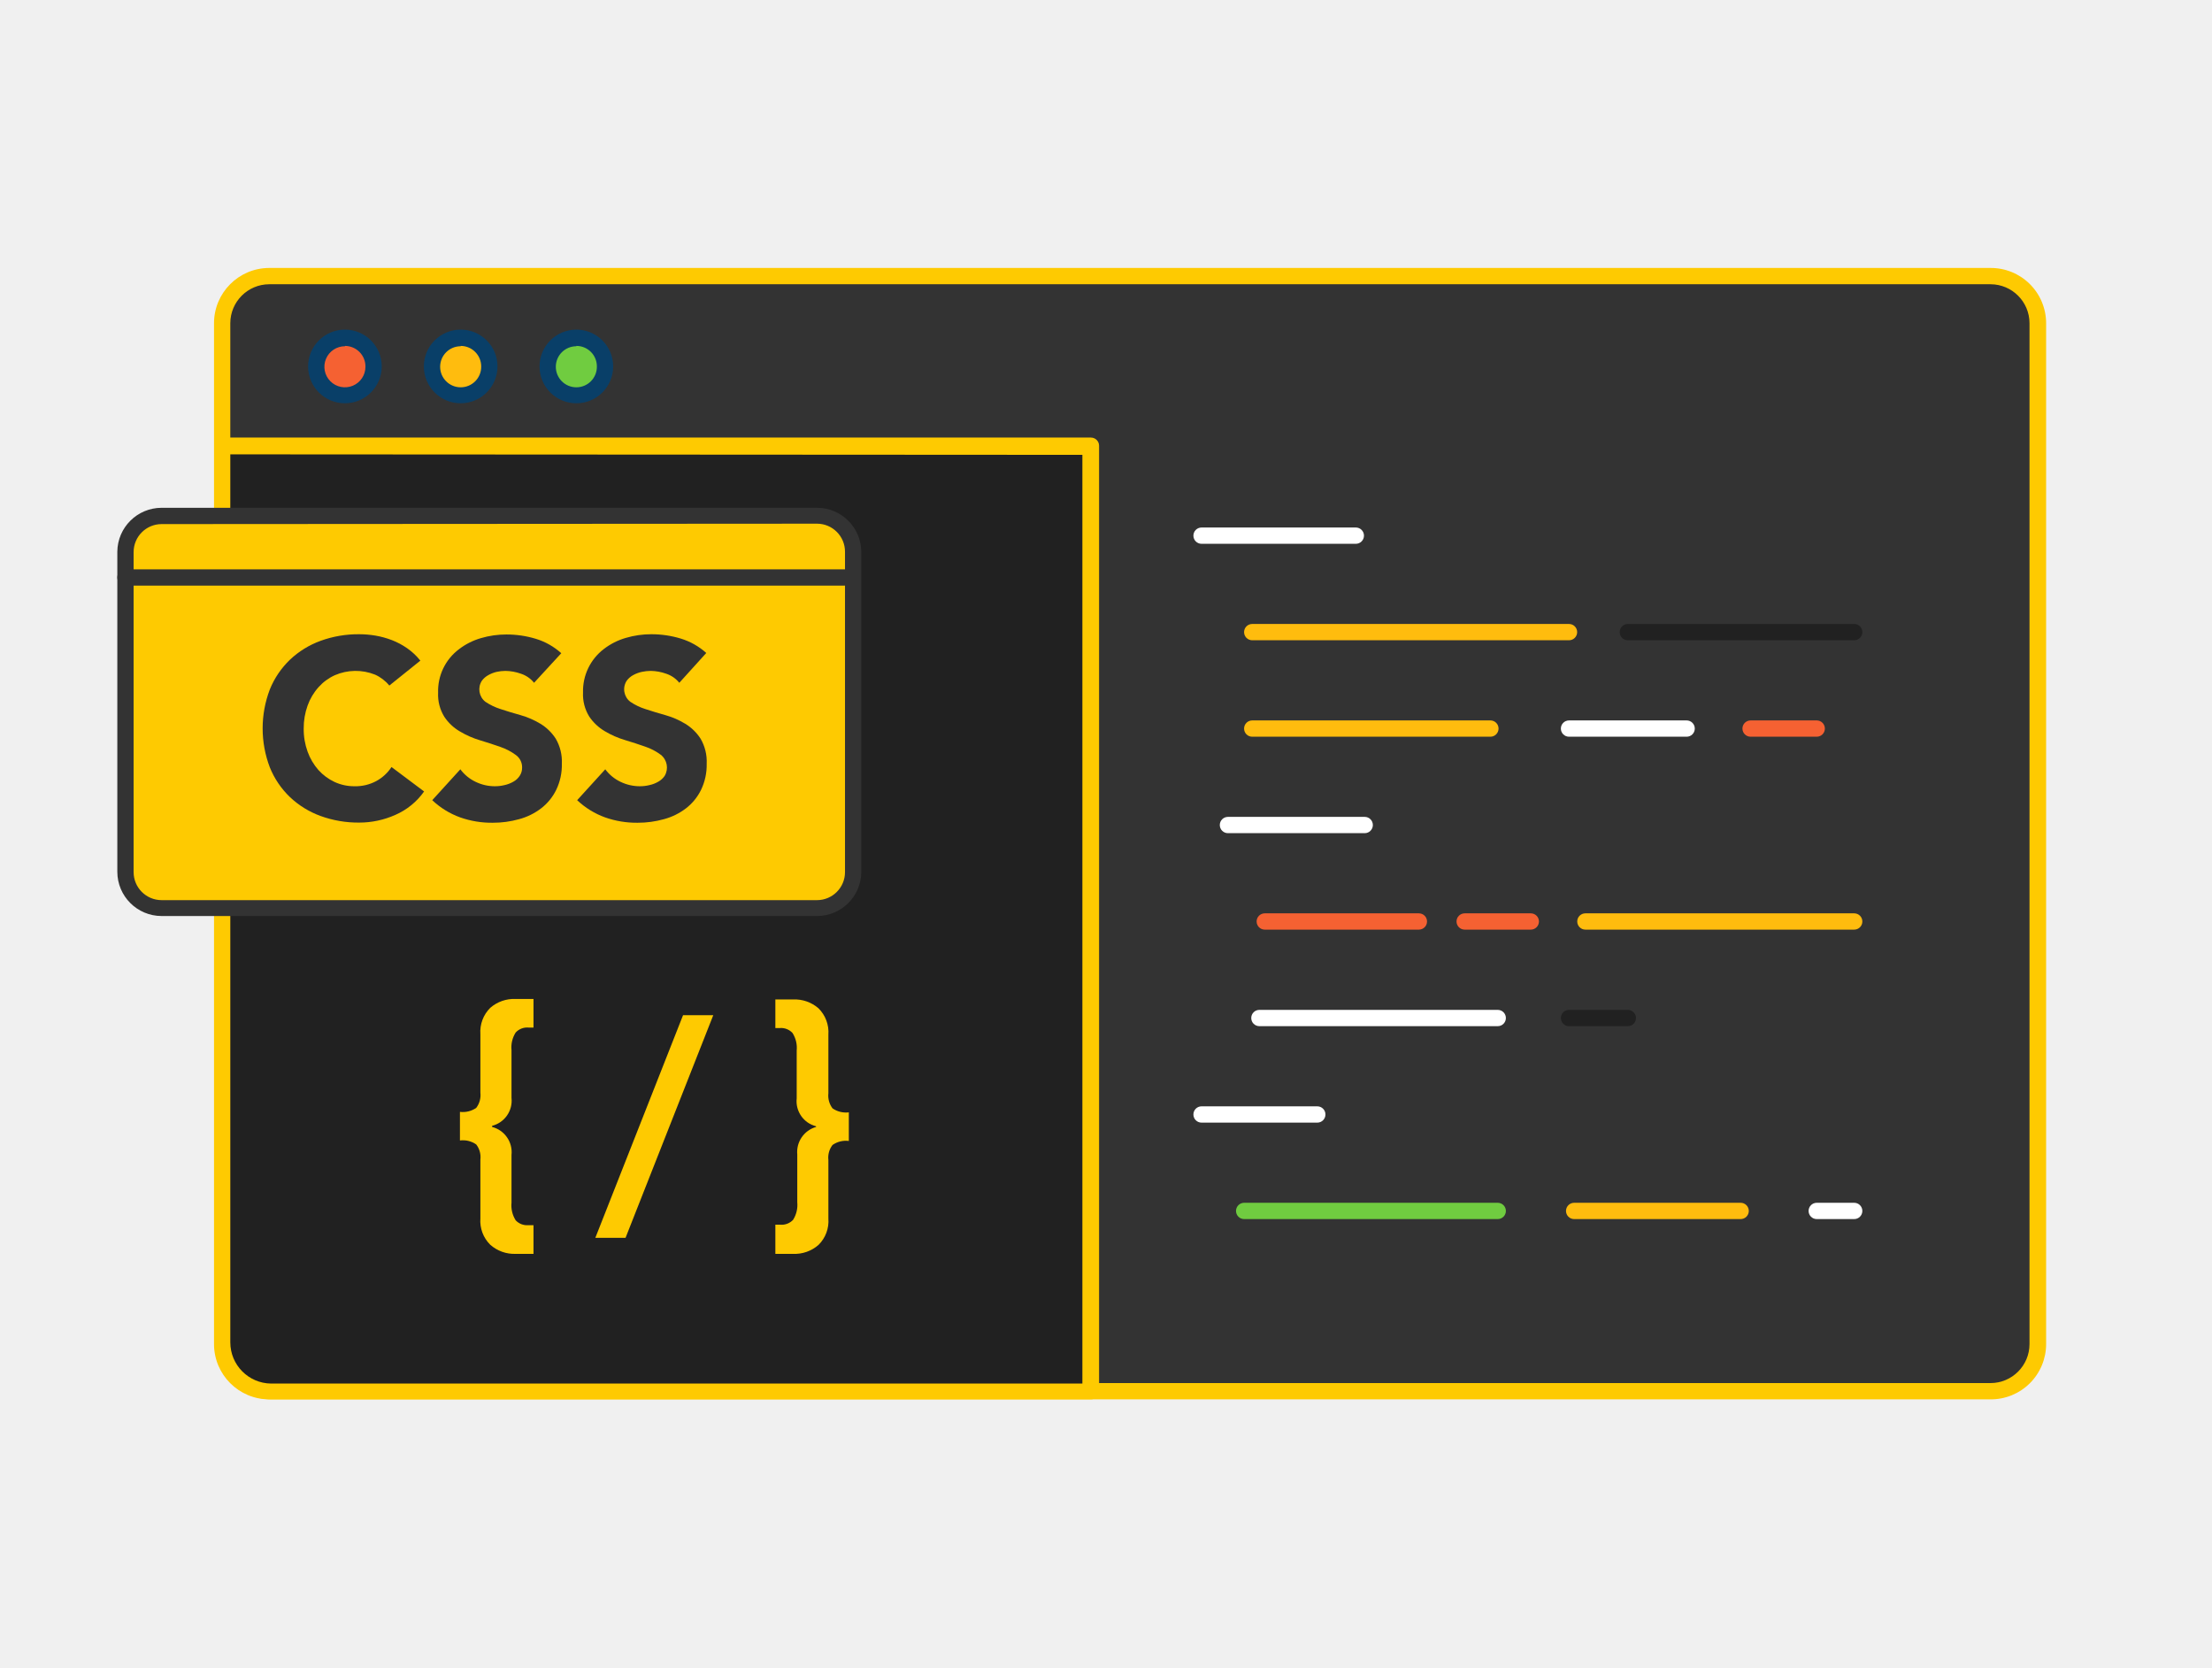
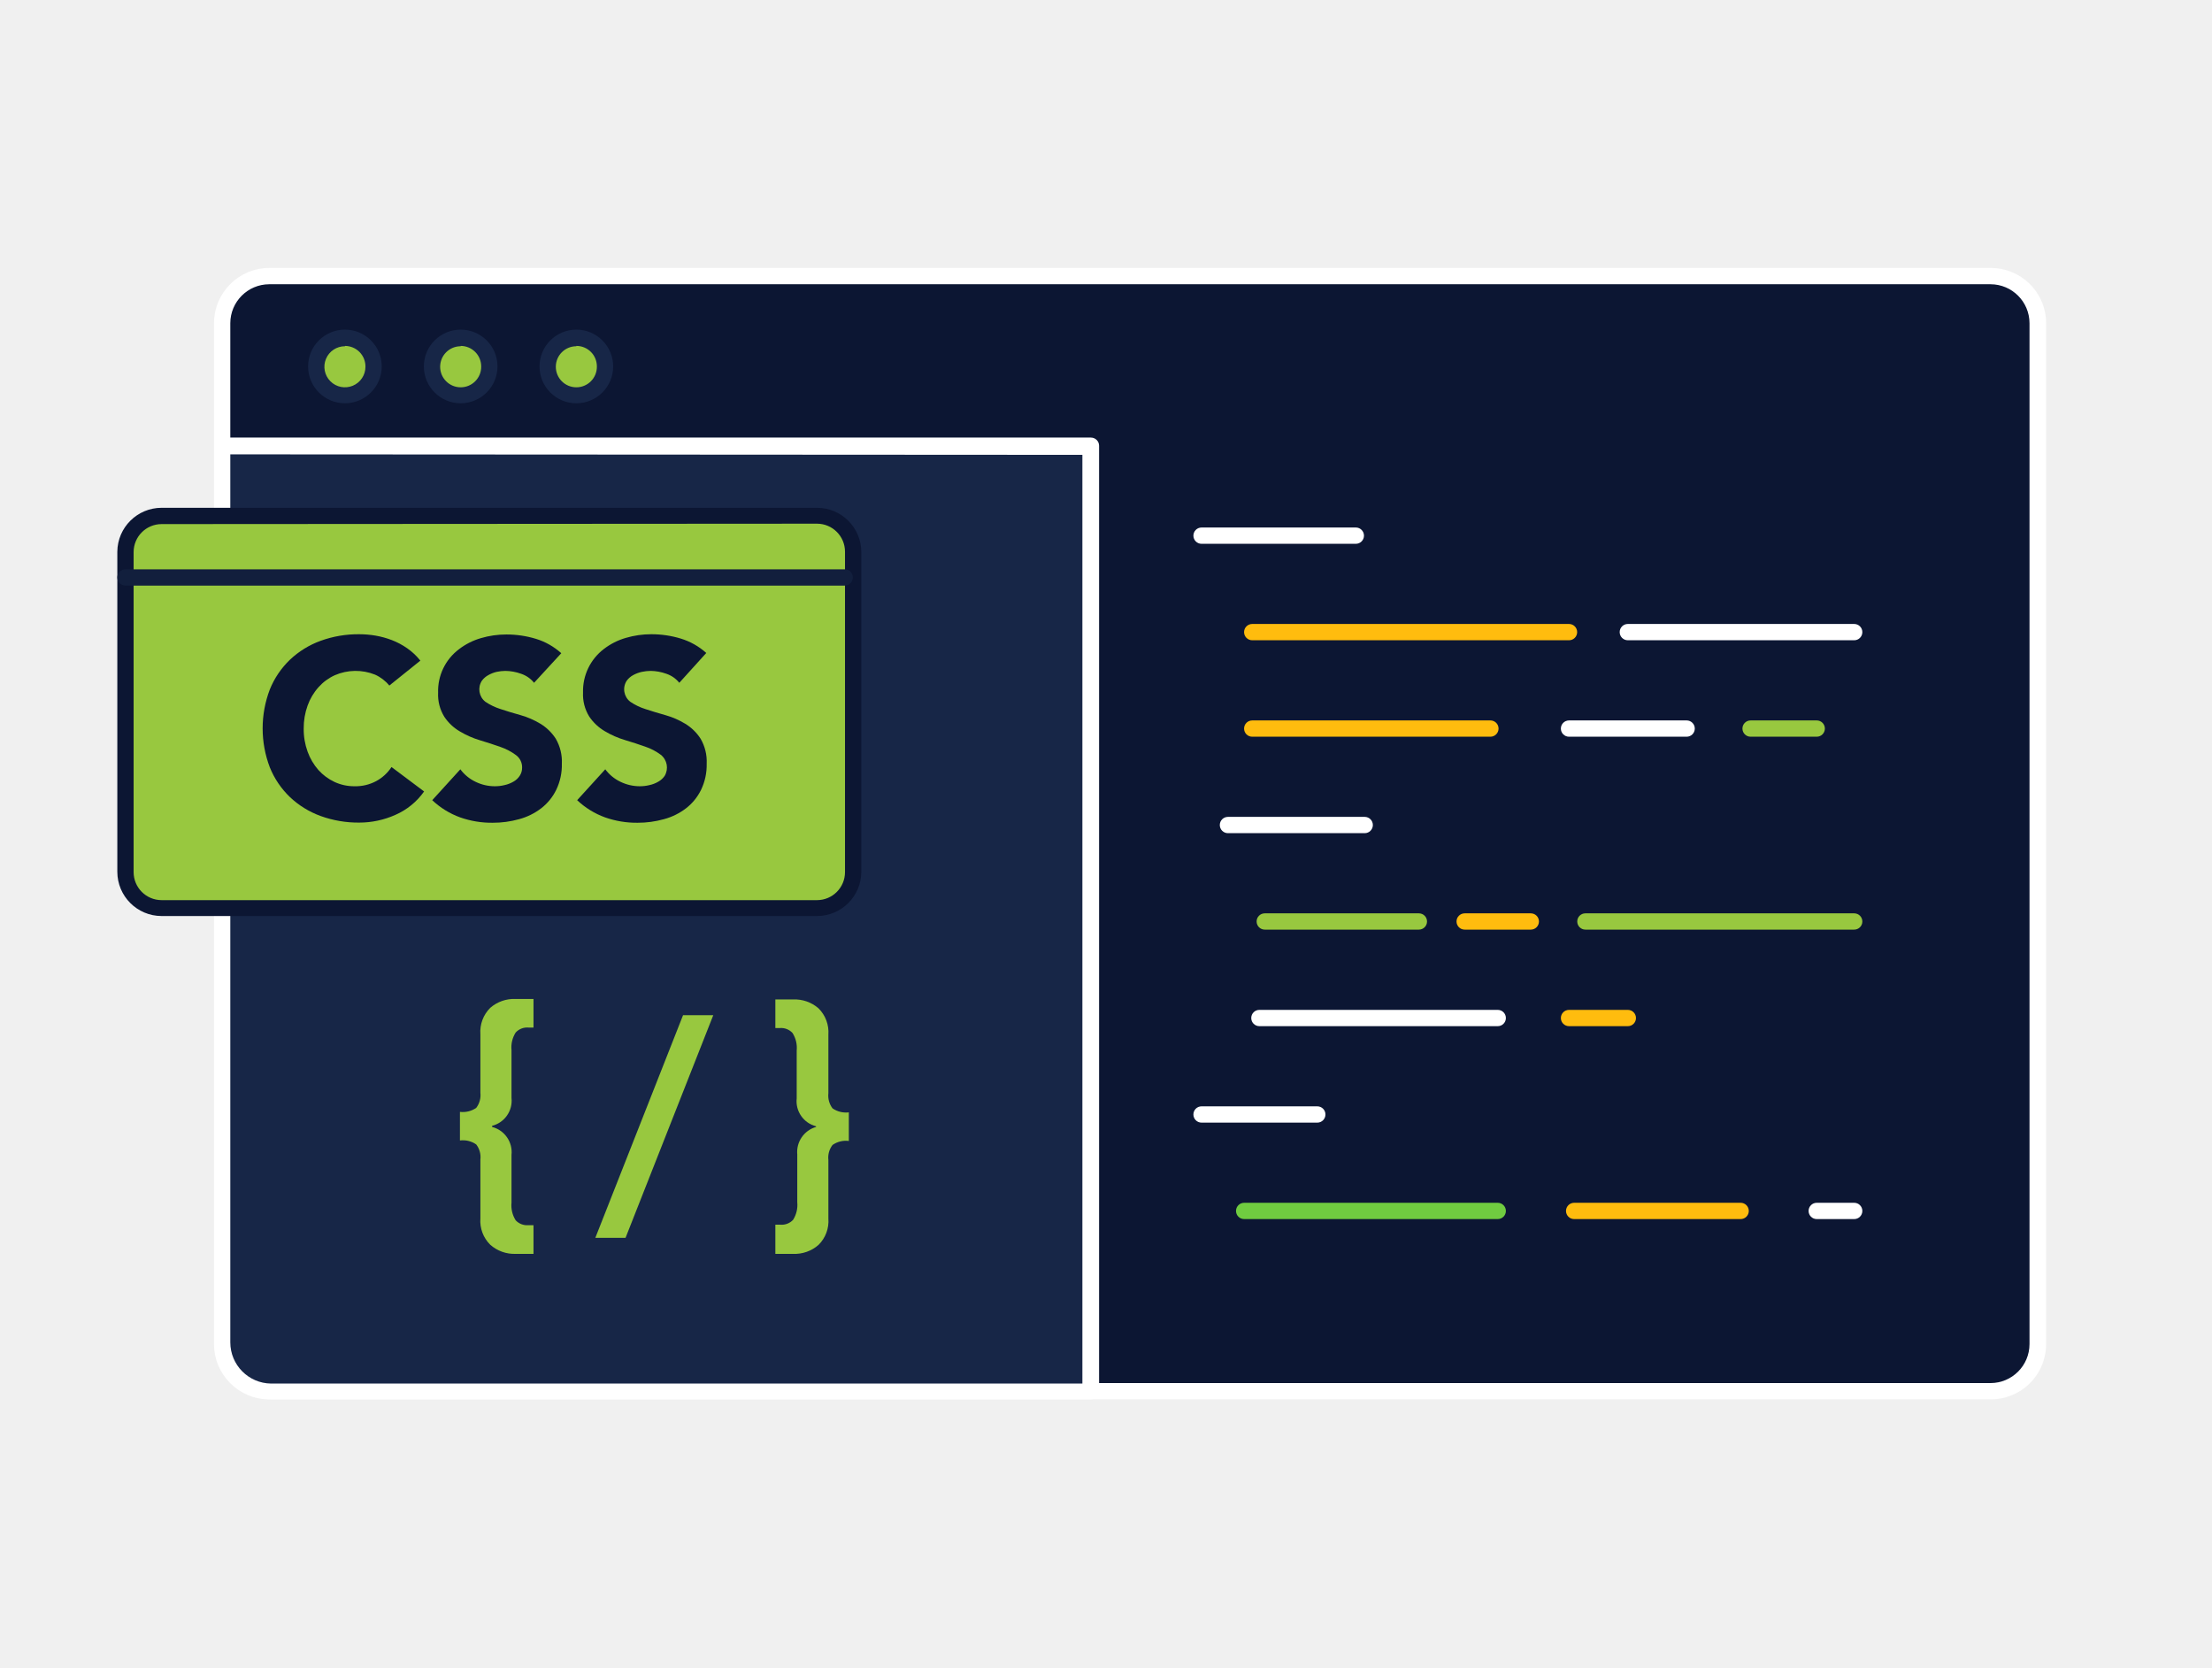
<svg xmlns="http://www.w3.org/2000/svg" viewBox="0 0 400 300" width="406" height="306" class="illustration styles_illustrationTablet__1DWOa" version="1.1" id="svg13984" xml:space="preserve">
  <defs id="defs13988" />
  <g id="_182_css_outline" data-name="#182_css_outline" transform="matrix(1.473048,0,0,1.473048,-92.53289,-70.95717)">
-     <rect x="90.09" y="81.56" width="222.88" height="136.88" rx="5.78" fill="#093f68" id="rect13913" style="fill:#333333;fill-opacity:1" />
-     <path d="M 307.18,219.44 H 95.87 a 6.79,6.79 0 0 1 -6.78,-6.78 V 87.34 a 6.79,6.79 0 0 1 6.78,-6.78 h 211.31 a 6.79,6.79 0 0 1 6.82,6.78 v 125.32 a 6.79,6.79 0 0 1 -6.82,6.78 z M 95.87,82.56 a 4.79,4.79 0 0 0 -4.78,4.78 v 125.32 a 4.79,4.79 0 0 0 4.78,4.78 h 211.31 a 4.79,4.79 0 0 0 4.78,-4.78 V 87.34 a 4.79,4.79 0 0 0 -4.78,-4.78 z" fill="#093f68" id="path13915" style="fill:#feca01;fill-opacity:1" />
-     <path d="m 90.09,102.39 h 106.65 v 116 H 96.14 a 6.06,6.06 0 0 1 -6.06,-6.06 v -110 z" fill="#212121" id="path13917" />
-     <path d="M 196.74,219.44 H 96.14 a 7.06,7.06 0 0 1 -7,-7.06 v -110 a 1,1 0 0 1 1,-1 h 106.6 a 1,1 0 0 1 1,1 v 116.06 a 1,1 0 0 1 -1,1 z m -105.65,-116 v 109 a 5.06,5.06 0 0 0 5,5.06 h 99.6 v -114 z" fill="#093f68" id="path13919" style="fill:#feca01;fill-opacity:1" />
+     <rect x="90.09" y="81.56" width="222.88" height="136.88" rx="5.78" fill="#093f68" id="rect13913" style="fill:#0c1633;fill-opacity:1" />
+     <path d="M 307.18,219.44 H 95.87 a 6.79,6.79 0 0 1 -6.78,-6.78 V 87.34 a 6.79,6.79 0 0 1 6.78,-6.78 h 211.31 a 6.79,6.79 0 0 1 6.82,6.78 v 125.32 a 6.79,6.79 0 0 1 -6.82,6.78 z M 95.87,82.56 a 4.79,4.79 0 0 0 -4.78,4.78 v 125.32 a 4.79,4.79 0 0 0 4.78,4.78 h 211.31 a 4.79,4.79 0 0 0 4.78,-4.78 V 87.34 a 4.79,4.79 0 0 0 -4.78,-4.78 z" fill="#093f68" id="path13915" style="fill:#ffffff;fill-opacity:1" />
+     <path d="m 90.09,102.39 h 106.65 v 116 H 96.14 a 6.06,6.06 0 0 1 -6.06,-6.06 v -110 z" fill="#212121" id="path13917" style="fill:#172647;fill-opacity:1" />
+     <path d="M 196.74,219.44 H 96.14 a 7.06,7.06 0 0 1 -7,-7.06 v -110 a 1,1 0 0 1 1,-1 h 106.6 a 1,1 0 0 1 1,1 v 116.06 a 1,1 0 0 1 -1,1 z m -105.65,-116 v 109 a 5.06,5.06 0 0 0 5,5.06 h 99.6 v -114 z" fill="#093f68" id="path13919" style="fill:#ffffff;fill-opacity:1" />
    <path d="m 229.26,114.42 h -18.94 a 1,1 0 0 1 0,-2 h 18.94 a 1,1 0 0 1 0,2 z" fill="#ffffff" id="path13921" />
    <path d="m 255.43,126.26 h -38.89 a 1,1 0 0 1 0,-2 h 38.89 a 1,1 0 0 1 0,2 z" fill="#ffbc0e" id="path13923" />
    <path d="m 245.78,138.1 h -29.24 a 1,1 0 0 1 0,-2 h 29.24 a 1,1 0 0 1 0,2 z" fill="#ffbc0e" id="path13925" />
    <path d="m 230.35,149.94 h -16.79 a 1,1 0 0 1 0,-2 h 16.79 a 1,1 0 0 1 0,2 z" fill="#ffffff" id="path13927" />
-     <path d="m 237,161.78 h -18.92 a 1,1 0 0 1 0,-2 H 237 a 1,1 0 0 1 0,2 z" fill="#f56132" id="path13929" />
+     <path d="m 237,161.78 h -18.92 a 1,1 0 0 1 0,-2 H 237 a 1,1 0 0 1 0,2 z" fill="#f56132" id="path13929" style="fill:#98c83f;fill-opacity:1" />
    <path d="m 246.68,173.63 h -29.26 a 1,1 0 1 1 0,-2 h 29.26 a 1,1 0 0 1 0,2 z" fill="#ffffff" id="path13931" />
    <path d="m 224.53,185.47 h -14.21 a 1,1 0 0 1 0,-2 h 14.21 a 1,1 0 0 1 0,2 z" fill="#ffffff" id="path13933" />
    <path d="m 246.68,197.31 h -31.13 a 1,1 0 0 1 0,-2 h 31.13 a 1,1 0 0 1 0,2 z" fill="#70cc40" id="path13935" />
    <path d="m 276.5,197.31 h -20.44 a 1,1 0 0 1 0,-2 h 20.44 a 1,1 0 0 1 0,2 z" fill="#ffbc0e" id="path13937" />
    <path d="m 269.87,138.1 h -14.44 a 1,1 0 0 1 0,-2 h 14.44 a 1,1 0 0 1 0,2 z" fill="#ffffff" id="path13939" />
-     <path d="m 290.44,126.26 h -27.79 a 1,1 0 0 1 0,-2 h 27.79 a 1,1 0 0 1 0,2 z" fill="#212121" id="path13941" />
-     <path d="m 285.84,138.1 h -8.12 a 1,1 0 0 1 0,-2 h 8.12 a 1,1 0 0 1 0,2 z" fill="#f56132" id="path13943" />
-     <path d="m 250.74,161.78 h -8.12 a 1,1 0 0 1 0,-2 h 8.12 a 1,1 0 0 1 0,2 z" fill="#f56132" id="path13945" />
-     <path d="m 290.44,161.78 h -33 a 1,1 0 0 1 0,-2 h 33 a 1,1 0 0 1 0,2 z" fill="#ffbc0e" id="path13947" />
-     <path d="m 262.65,173.63 h -7.22 a 1,1 0 0 1 0,-2 h 7.22 a 1,1 0 0 1 0,2 z" fill="#212121" id="path13949" />
+     <path d="m 290.44,126.26 h -27.79 a 1,1 0 0 1 0,-2 h 27.79 a 1,1 0 0 1 0,2 z" fill="#212121" id="path13941" style="fill:#ffffff;fill-opacity:1" />
+     <path d="m 285.84,138.1 h -8.12 a 1,1 0 0 1 0,-2 h 8.12 a 1,1 0 0 1 0,2 z" fill="#f56132" id="path13943" style="fill:#98c83f;fill-opacity:1" />
+     <path d="m 250.74,161.78 h -8.12 a 1,1 0 0 1 0,-2 h 8.12 a 1,1 0 0 1 0,2 z" fill="#f56132" id="path13945" style="fill:#ffbc0e;fill-opacity:1" />
+     <path d="m 290.44,161.78 h -33 a 1,1 0 0 1 0,-2 h 33 a 1,1 0 0 1 0,2 z" fill="#ffbc0e" id="path13947" style="fill:#98c83f;fill-opacity:1" />
+     <path d="m 262.65,173.63 h -7.22 a 1,1 0 0 1 0,-2 h 7.22 a 1,1 0 0 1 0,2 z" fill="#212121" id="path13949" style="fill:#ffbc0e;fill-opacity:1" />
    <path d="m 290.44,197.31 h -4.6 a 1,1 0 0 1 0,-2 h 4.6 a 1,1 0 0 1 0,2 z" fill="#ffffff" id="path13951" />
-     <circle cx="105.17" cy="92.65" r="3.52" fill="#f56132" id="circle13953" />
-     <path d="m 105.17,97.17 a 4.52,4.52 0 1 1 4.51,-4.52 4.53,4.53 0 0 1 -4.51,4.52 z m 0,-7 a 2.52,2.52 0 1 0 2.51,2.52 2.52,2.52 0 0 0 -2.51,-2.56 z" fill="#093f68" id="path13955" />
-     <circle cx="119.37" cy="92.65" r="3.52" fill="#ffbc0e" id="circle13957" />
-     <path d="m 119.37,97.17 a 4.52,4.52 0 1 1 4.52,-4.52 4.53,4.53 0 0 1 -4.52,4.52 z m 0,-7 a 2.52,2.52 0 1 0 2.52,2.52 2.52,2.52 0 0 0 -2.52,-2.56 z" fill="#093f68" id="path13959" />
-     <circle cx="133.57" cy="92.65" r="3.52" fill="#70cc40" id="circle13961" />
-     <path d="m 133.57,97.17 a 4.52,4.52 0 1 1 4.52,-4.52 4.52,4.52 0 0 1 -4.52,4.52 z m 0,-7 a 2.52,2.52 0 1 0 2.52,2.52 2.51,2.51 0 0 0 -2.52,-2.56 z" fill="#093f68" id="path13963" />
-     <path d="m 123,200.46 a 4.11,4.11 0 0 1 -1.21,-3.24 V 190 a 2.54,2.54 0 0 0 -0.51,-1.85 2.85,2.85 0 0 0 -2,-0.49 v -3.51 a 2.9,2.9 0 0 0 2,-0.49 2.59,2.59 0 0 0 0.51,-1.86 v -7.18 a 4.14,4.14 0 0 1 1.21,-3.24 4.45,4.45 0 0 1 3.12,-1.09 h 2.19 v 3.51 h -0.63 a 1.91,1.91 0 0 0 -1.56,0.61 3.41,3.41 0 0 0 -0.51,2.16 v 5.86 a 3.18,3.18 0 0 1 -2.38,3.43 V 186 a 3.2,3.2 0 0 1 2.38,3.44 v 5.85 a 3.45,3.45 0 0 0 0.51,2.17 1.93,1.93 0 0 0 1.56,0.6 h 0.63 v 3.52 h -2.19 A 4.45,4.45 0 0 1 123,200.46 Z" fill="#093f68" id="path13965" style="fill:#feca01;fill-opacity:1" />
-     <path d="m 146.67,172.28 h 3.71 l -10.77,27.33 h -3.71 z" fill="#093f68" id="path13967" style="fill:#feca01;fill-opacity:1" />
-     <path d="m 158,198 h 0.62 a 1.93,1.93 0 0 0 1.56,-0.6 3.45,3.45 0 0 0 0.51,-2.17 v -5.85 A 3.2,3.2 0 0 1 163,186 v -0.08 a 3.18,3.18 0 0 1 -2.38,-3.43 v -5.86 a 3.41,3.41 0 0 0 -0.51,-2.16 1.91,1.91 0 0 0 -1.56,-0.61 H 158 v -3.51 h 2.18 a 4.45,4.45 0 0 1 3.12,1.09 4.14,4.14 0 0 1 1.21,3.24 v 7.18 a 2.59,2.59 0 0 0 0.51,1.86 2.9,2.9 0 0 0 2,0.49 v 3.51 a 2.85,2.85 0 0 0 -2,0.49 2.54,2.54 0 0 0 -0.51,1.85 v 7.18 a 4.11,4.11 0 0 1 -1.21,3.24 4.45,4.45 0 0 1 -3.12,1.1 H 158 Z" fill="#093f68" id="path13969" style="fill:#feca01;fill-opacity:1" />
-     <rect x="78.22" y="110.95" width="89.34" height="48.16" rx="4.44" fill="#fff" id="rect13971" style="fill:#feca01;fill-opacity:1" />
-     <path d="M 163.12,160.11 H 82.65 a 5.44,5.44 0 0 1 -5.43,-5.43 V 115.39 A 5.44,5.44 0 0 1 82.65,110 h 80.47 a 5.44,5.44 0 0 1 5.43,5.44 v 39.29 a 5.44,5.44 0 0 1 -5.43,5.38 z M 82.65,112 a 3.44,3.44 0 0 0 -3.43,3.44 v 39.29 a 3.44,3.44 0 0 0 3.43,3.43 h 80.47 a 3.44,3.44 0 0 0 3.43,-3.43 v -39.34 a 3.44,3.44 0 0 0 -3.43,-3.44 z" fill="#093f68" id="path13973" style="fill:#333333;fill-opacity:1" />
-     <path d="m 110.61,131.82 a 4.8,4.8 0 0 0 -1.75,-1.34 6.42,6.42 0 0 0 -4.94,0.07 6,6 0 0 0 -2,1.47 6.83,6.83 0 0 0 -1.34,2.25 8.16,8.16 0 0 0 -0.48,2.83 8.06,8.06 0 0 0 0.48,2.84 7,7 0 0 0 1.32,2.24 6.19,6.19 0 0 0 2,1.48 5.75,5.75 0 0 0 2.44,0.52 5.37,5.37 0 0 0 2.64,-0.62 5.19,5.19 0 0 0 1.9,-1.74 l 4,3 a 8.45,8.45 0 0 1 -3.54,2.88 10.84,10.84 0 0 1 -4.42,0.94 13.54,13.54 0 0 1 -4.75,-0.81 10.87,10.87 0 0 1 -3.76,-2.32 10.52,10.52 0 0 1 -2.47,-3.65 13.42,13.42 0 0 1 0,-9.56 10.52,10.52 0 0 1 2.47,-3.65 10.87,10.87 0 0 1 3.76,-2.32 13.54,13.54 0 0 1 4.75,-0.81 12.15,12.15 0 0 1 2,0.17 10.8,10.8 0 0 1 2,0.55 8.91,8.91 0 0 1 1.88,1 7.75,7.75 0 0 1 1.62,1.52 z" fill="#093f68" id="path13975" style="fill:#333333;fill-opacity:1" />
-     <path d="m 128.38,131.48 a 3.45,3.45 0 0 0 -1.6,-1.11 5.91,5.91 0 0 0 -1.91,-0.35 5.27,5.27 0 0 0 -1.09,0.12 3.9,3.9 0 0 0 -1,0.39 2.39,2.39 0 0 0 -0.81,0.7 1.94,1.94 0 0 0 0.43,2.58 7.31,7.31 0 0 0 1.88,0.9 c 0.76,0.25 1.57,0.5 2.44,0.74 a 10,10 0 0 1 2.44,1.06 5.86,5.86 0 0 1 1.88,1.83 5.57,5.57 0 0 1 0.75,3.08 7,7 0 0 1 -0.69,3.2 6.41,6.41 0 0 1 -1.85,2.27 7.75,7.75 0 0 1 -2.7,1.33 11.87,11.87 0 0 1 -3.25,0.44 11.65,11.65 0 0 1 -4,-0.66 9.85,9.85 0 0 1 -3.42,-2.11 l 3.45,-3.79 a 5,5 0 0 0 1.88,1.54 5.38,5.38 0 0 0 2.34,0.54 4.92,4.92 0 0 0 1.2,-0.14 3.75,3.75 0 0 0 1.09,-0.42 2.2,2.2 0 0 0 0.77,-0.71 1.76,1.76 0 0 0 0.3,-1 1.84,1.84 0 0 0 -0.76,-1.56 7,7 0 0 0 -1.91,-1 q -1.16,-0.41 -2.49,-0.81 a 10.85,10.85 0 0 1 -2.48,-1.09 5.77,5.77 0 0 1 -1.91,-1.8 5.14,5.14 0 0 1 -0.76,-2.95 6.42,6.42 0 0 1 2.56,-5.34 8.12,8.12 0 0 1 2.69,-1.36 11,11 0 0 1 3.13,-0.45 12.42,12.42 0 0 1 3.61,0.53 8.22,8.22 0 0 1 3.13,1.77 z" fill="#093f68" id="path13977" style="fill:#333333;fill-opacity:1" />
-     <path d="m 146.21,131.48 a 3.45,3.45 0 0 0 -1.6,-1.11 5.91,5.91 0 0 0 -1.91,-0.35 5.27,5.27 0 0 0 -1.09,0.12 3.9,3.9 0 0 0 -1.05,0.39 2.39,2.39 0 0 0 -0.81,0.7 1.93,1.93 0 0 0 0.44,2.58 7.08,7.08 0 0 0 1.87,0.9 c 0.76,0.25 1.57,0.5 2.44,0.74 a 9.86,9.86 0 0 1 2.44,1.06 5.86,5.86 0 0 1 1.88,1.83 5.57,5.57 0 0 1 0.75,3.08 7,7 0 0 1 -0.69,3.2 6.41,6.41 0 0 1 -1.85,2.27 7.75,7.75 0 0 1 -2.7,1.33 11.85,11.85 0 0 1 -3.24,0.44 11.66,11.66 0 0 1 -4,-0.66 9.85,9.85 0 0 1 -3.42,-2.11 l 3.45,-3.79 a 5,5 0 0 0 1.88,1.54 5.42,5.42 0 0 0 2.35,0.54 4.89,4.89 0 0 0 1.19,-0.14 3.64,3.64 0 0 0 1.09,-0.42 2.32,2.32 0 0 0 0.78,-0.71 2,2 0 0 0 -0.47,-2.59 6.83,6.83 0 0 0 -1.91,-1 q -1.16,-0.41 -2.49,-0.81 a 10.85,10.85 0 0 1 -2.48,-1.09 5.86,5.86 0 0 1 -1.91,-1.8 5.14,5.14 0 0 1 -0.76,-2.95 6.49,6.49 0 0 1 2.56,-5.34 8.12,8.12 0 0 1 2.69,-1.36 11,11 0 0 1 3.13,-0.45 12.42,12.42 0 0 1 3.61,0.53 8.33,8.33 0 0 1 3.14,1.77 z" fill="#093f68" id="path13979" style="fill:#333333;fill-opacity:1" />
-     <path d="M 166.51,119.55 H 78.22 a 1,1 0 0 1 0,-2 h 88.29 a 1,1 0 0 1 0,2 z" fill="#093f68" id="path13981" style="fill:#333333;fill-opacity:1" />
+     <circle cx="105.17" cy="92.65" r="3.52" fill="#f56132" id="circle13953" style="fill:#98c83f;fill-opacity:1" />
+     <path d="m 105.17,97.17 a 4.52,4.52 0 1 1 4.51,-4.52 4.53,4.53 0 0 1 -4.51,4.52 z m 0,-7 a 2.52,2.52 0 1 0 2.51,2.52 2.52,2.52 0 0 0 -2.51,-2.56 z" fill="#093f68" id="path13955" style="fill:#172647;fill-opacity:1" />
+     <circle cx="119.37" cy="92.65" r="3.52" fill="#ffbc0e" id="circle13957" style="fill:#98c83f;fill-opacity:1" />
+     <path d="m 119.37,97.17 a 4.52,4.52 0 1 1 4.52,-4.52 4.53,4.53 0 0 1 -4.52,4.52 z m 0,-7 a 2.52,2.52 0 1 0 2.52,2.52 2.52,2.52 0 0 0 -2.52,-2.56 z" fill="#093f68" id="path13959" style="fill:#172647;fill-opacity:1" />
+     <circle cx="133.57" cy="92.65" r="3.52" fill="#70cc40" id="circle13961" style="fill:#98c83f;fill-opacity:1" />
+     <path d="m 133.57,97.17 a 4.52,4.52 0 1 1 4.52,-4.52 4.52,4.52 0 0 1 -4.52,4.52 z m 0,-7 a 2.52,2.52 0 1 0 2.52,2.52 2.51,2.51 0 0 0 -2.52,-2.56 z" fill="#093f68" id="path13963" style="fill:#172647;fill-opacity:1" />
+     <path d="m 123,200.46 a 4.11,4.11 0 0 1 -1.21,-3.24 V 190 a 2.54,2.54 0 0 0 -0.51,-1.85 2.85,2.85 0 0 0 -2,-0.49 v -3.51 a 2.9,2.9 0 0 0 2,-0.49 2.59,2.59 0 0 0 0.51,-1.86 v -7.18 a 4.14,4.14 0 0 1 1.21,-3.24 4.45,4.45 0 0 1 3.12,-1.09 h 2.19 v 3.51 h -0.63 a 1.91,1.91 0 0 0 -1.56,0.61 3.41,3.41 0 0 0 -0.51,2.16 v 5.86 a 3.18,3.18 0 0 1 -2.38,3.43 V 186 a 3.2,3.2 0 0 1 2.38,3.44 v 5.85 a 3.45,3.45 0 0 0 0.51,2.17 1.93,1.93 0 0 0 1.56,0.6 h 0.63 v 3.52 h -2.19 A 4.45,4.45 0 0 1 123,200.46 Z" fill="#093f68" id="path13965" style="fill:#98c83f;fill-opacity:1" />
+     <path d="m 146.67,172.28 h 3.71 l -10.77,27.33 h -3.71 z" fill="#093f68" id="path13967" style="fill:#98c83f;fill-opacity:1" />
+     <path d="m 158,198 h 0.62 a 1.93,1.93 0 0 0 1.56,-0.6 3.45,3.45 0 0 0 0.51,-2.17 v -5.85 A 3.2,3.2 0 0 1 163,186 v -0.08 a 3.18,3.18 0 0 1 -2.38,-3.43 v -5.86 a 3.41,3.41 0 0 0 -0.51,-2.16 1.91,1.91 0 0 0 -1.56,-0.61 H 158 v -3.51 h 2.18 a 4.45,4.45 0 0 1 3.12,1.09 4.14,4.14 0 0 1 1.21,3.24 v 7.18 a 2.59,2.59 0 0 0 0.51,1.86 2.9,2.9 0 0 0 2,0.49 v 3.51 a 2.85,2.85 0 0 0 -2,0.49 2.54,2.54 0 0 0 -0.51,1.85 v 7.18 a 4.11,4.11 0 0 1 -1.21,3.24 4.45,4.45 0 0 1 -3.12,1.1 H 158 Z" fill="#093f68" id="path13969" style="fill:#98c83f;fill-opacity:1" />
+     <rect x="78.22" y="110.95" width="89.34" height="48.16" rx="4.44" fill="#fff" id="rect13971" style="fill:#98c83f;fill-opacity:1" />
+     <path d="M 163.12,160.11 H 82.65 a 5.44,5.44 0 0 1 -5.43,-5.43 V 115.39 A 5.44,5.44 0 0 1 82.65,110 h 80.47 a 5.44,5.44 0 0 1 5.43,5.44 v 39.29 a 5.44,5.44 0 0 1 -5.43,5.38 z M 82.65,112 a 3.44,3.44 0 0 0 -3.43,3.44 v 39.29 a 3.44,3.44 0 0 0 3.43,3.43 h 80.47 a 3.44,3.44 0 0 0 3.43,-3.43 v -39.34 a 3.44,3.44 0 0 0 -3.43,-3.44 z" fill="#093f68" id="path13973" style="fill:#0c1633;fill-opacity:1" />
+     <path d="m 110.61,131.82 a 4.8,4.8 0 0 0 -1.75,-1.34 6.42,6.42 0 0 0 -4.94,0.07 6,6 0 0 0 -2,1.47 6.83,6.83 0 0 0 -1.34,2.25 8.16,8.16 0 0 0 -0.48,2.83 8.06,8.06 0 0 0 0.48,2.84 7,7 0 0 0 1.32,2.24 6.19,6.19 0 0 0 2,1.48 5.75,5.75 0 0 0 2.44,0.52 5.37,5.37 0 0 0 2.64,-0.62 5.19,5.19 0 0 0 1.9,-1.74 l 4,3 a 8.45,8.45 0 0 1 -3.54,2.88 10.84,10.84 0 0 1 -4.42,0.94 13.54,13.54 0 0 1 -4.75,-0.81 10.87,10.87 0 0 1 -3.76,-2.32 10.52,10.52 0 0 1 -2.47,-3.65 13.42,13.42 0 0 1 0,-9.56 10.52,10.52 0 0 1 2.47,-3.65 10.87,10.87 0 0 1 3.76,-2.32 13.54,13.54 0 0 1 4.75,-0.81 12.15,12.15 0 0 1 2,0.17 10.8,10.8 0 0 1 2,0.55 8.91,8.91 0 0 1 1.88,1 7.75,7.75 0 0 1 1.62,1.52 z" fill="#093f68" id="path13975" style="fill:#0c1633;fill-opacity:1" />
+     <path d="m 128.38,131.48 a 3.45,3.45 0 0 0 -1.6,-1.11 5.91,5.91 0 0 0 -1.91,-0.35 5.27,5.27 0 0 0 -1.09,0.12 3.9,3.9 0 0 0 -1,0.39 2.39,2.39 0 0 0 -0.81,0.7 1.94,1.94 0 0 0 0.43,2.58 7.31,7.31 0 0 0 1.88,0.9 c 0.76,0.25 1.57,0.5 2.44,0.74 a 10,10 0 0 1 2.44,1.06 5.86,5.86 0 0 1 1.88,1.83 5.57,5.57 0 0 1 0.75,3.08 7,7 0 0 1 -0.69,3.2 6.41,6.41 0 0 1 -1.85,2.27 7.75,7.75 0 0 1 -2.7,1.33 11.87,11.87 0 0 1 -3.25,0.44 11.65,11.65 0 0 1 -4,-0.66 9.85,9.85 0 0 1 -3.42,-2.11 l 3.45,-3.79 a 5,5 0 0 0 1.88,1.54 5.38,5.38 0 0 0 2.34,0.54 4.92,4.92 0 0 0 1.2,-0.14 3.75,3.75 0 0 0 1.09,-0.42 2.2,2.2 0 0 0 0.77,-0.71 1.76,1.76 0 0 0 0.3,-1 1.84,1.84 0 0 0 -0.76,-1.56 7,7 0 0 0 -1.91,-1 q -1.16,-0.41 -2.49,-0.81 a 10.85,10.85 0 0 1 -2.48,-1.09 5.77,5.77 0 0 1 -1.91,-1.8 5.14,5.14 0 0 1 -0.76,-2.95 6.42,6.42 0 0 1 2.56,-5.34 8.12,8.12 0 0 1 2.69,-1.36 11,11 0 0 1 3.13,-0.45 12.42,12.42 0 0 1 3.61,0.53 8.22,8.22 0 0 1 3.13,1.77 z" fill="#093f68" id="path13977" style="fill:#0c1633;fill-opacity:1" />
+     <path d="m 146.21,131.48 a 3.45,3.45 0 0 0 -1.6,-1.11 5.91,5.91 0 0 0 -1.91,-0.35 5.27,5.27 0 0 0 -1.09,0.12 3.9,3.9 0 0 0 -1.05,0.39 2.39,2.39 0 0 0 -0.81,0.7 1.93,1.93 0 0 0 0.44,2.58 7.08,7.08 0 0 0 1.87,0.9 c 0.76,0.25 1.57,0.5 2.44,0.74 a 9.86,9.86 0 0 1 2.44,1.06 5.86,5.86 0 0 1 1.88,1.83 5.57,5.57 0 0 1 0.75,3.08 7,7 0 0 1 -0.69,3.2 6.41,6.41 0 0 1 -1.85,2.27 7.75,7.75 0 0 1 -2.7,1.33 11.85,11.85 0 0 1 -3.24,0.44 11.66,11.66 0 0 1 -4,-0.66 9.85,9.85 0 0 1 -3.42,-2.11 l 3.45,-3.79 a 5,5 0 0 0 1.88,1.54 5.42,5.42 0 0 0 2.35,0.54 4.89,4.89 0 0 0 1.19,-0.14 3.64,3.64 0 0 0 1.09,-0.42 2.32,2.32 0 0 0 0.78,-0.71 2,2 0 0 0 -0.47,-2.59 6.83,6.83 0 0 0 -1.91,-1 q -1.16,-0.41 -2.49,-0.81 a 10.85,10.85 0 0 1 -2.48,-1.09 5.86,5.86 0 0 1 -1.91,-1.8 5.14,5.14 0 0 1 -0.76,-2.95 6.49,6.49 0 0 1 2.56,-5.34 8.12,8.12 0 0 1 2.69,-1.36 11,11 0 0 1 3.13,-0.45 12.42,12.42 0 0 1 3.61,0.53 8.33,8.33 0 0 1 3.14,1.77 z" fill="#093f68" id="path13979" style="fill:#0c1633;fill-opacity:1" />
+     <path d="M 166.51,119.55 H 78.22 a 1,1 0 0 1 0,-2 h 88.29 a 1,1 0 0 1 0,2 z" fill="#093f68" id="path13981" style="fill:#121f3d;fill-opacity:1" />
  </g>
  <g id="_184_python_outline" data-name="#184_python_outline" transform="matrix(1.416013,0,0,1.416013,-450.5978,-65.0009)">
    <polygon points="126.03,237.77 126.03,87.06 146.29,62.23 273.96,62.23 273.96,237.77 " fill="#fff" id="polygon2" style="fill:#333333;fill-opacity:1" />
    <path d="M 274,238.77 H 126 a 1,1 0 0 1 -1,-1 V 87.07 a 1,1 0 0 1 0.22,-0.64 l 20.26,-24.84 a 1,1 0 0 1 0.77,-0.36 H 274 a 1,1 0 0 1 1,1 v 175.54 a 1,1 0 0 1 -1,1 z m -146.92,-2 H 273 V 63.23 H 146.77 L 127,87.42 Z" fill="#093f68" id="path4" style="fill:#4d4d4d" />
    <path d="m 171.7,93.3 h -25.41 a 2.5,2.5 0 0 1 0,-5 h 25.41 a 2.5,2.5 0 0 1 0,5 z" fill="#dfeaef" id="path6" style="fill:#ffffff;fill-opacity:1" />
-     <path d="m 206.77,110.21 h -52.13 a 2.5,2.5 0 0 1 0,-5 h 52.13 a 2.5,2.5 0 0 1 0,5 z" fill="#dfeaef" id="path8" style="fill:#feca01;fill-opacity:1" />
-     <path d="m 193.83,127.13 h -39.19 a 2.5,2.5 0 0 1 0,-5 h 39.19 a 2.5,2.5 0 1 1 0,5 z" fill="#dfeaef" id="path10" style="fill:#feca01;fill-opacity:1" />
+     <path d="m 206.77,110.21 h -52.13 a 2.5,2.5 0 0 1 0,-5 h 52.13 a 2.5,2.5 0 0 1 0,5 z" fill="#dfeaef" id="path8" style="fill:#98c83f;fill-opacity:1" />
+     <path d="m 193.83,127.13 h -39.19 a 2.5,2.5 0 0 1 0,-5 h 39.19 a 2.5,2.5 0 1 1 0,5 z" fill="#dfeaef" id="path10" style="fill:#98c83f;fill-opacity:1" />
    <path d="m 173.15,144 h -22.5 a 2.5,2.5 0 0 1 0,-5 h 22.5 a 2.5,2.5 0 0 1 0,5 z" fill="#dfeaef" id="path12" style="fill:#ffffff;fill-opacity:1" />
    <path d="m 182.1,161 h -25.4 a 2.5,2.5 0 0 1 0,-5 h 25.4 a 2.5,2.5 0 0 1 0,5 z" fill="#dfeaef" id="path14" style="fill:#ff7f2a;fill-opacity:1" />
-     <path d="m 195,177.87 h -39.18 a 2.5,2.5 0 0 1 0,-5 H 195 a 2.5,2.5 0 0 1 0,5 z" fill="#dfeaef" id="path16" style="fill:#feca01;fill-opacity:1" />
+     <path d="m 195,177.87 h -39.18 a 2.5,2.5 0 0 1 0,-5 H 195 a 2.5,2.5 0 0 1 0,5 z" fill="#dfeaef" id="path16" style="fill:#98c83f;fill-opacity:1" />
    <path d="M 175.202,194.79 H 146.29 c -3.333,0 -3.333,-5 0,-5 h 28.912 c 3.333,0 3.333,5 0,5 z" fill="#dfeaef" id="path18" style="fill:#ff7f2a;fill-opacity:1" />
    <path d="m 195,211.7 h -41.69 a 2.5,2.5 0 0 1 0,-5 H 195 a 2.5,2.5 0 1 1 0,5 z" fill="#dfeaef" id="path20" style="fill:#70cc40;fill-opacity:1" />
    <path d="m 235,211.7 h -27.4 a 2.5,2.5 0 0 1 0,-5 H 235 a 2.5,2.5 0 1 1 0,5 z" fill="#dfeaef" id="path22" style="fill:#ffffff;fill-opacity:1" />
    <path d="m 226.13,127.13 h -19.36 a 2.5,2.5 0 1 1 0,-5 h 19.36 a 2.5,2.5 0 0 1 0,5 z" fill="#dfeaef" id="path24" style="fill:#212121;fill-opacity:1" />
-     <path d="m 253.71,110.21 h -37.26 a 2.5,2.5 0 0 1 0,-5 h 37.26 a 2.5,2.5 0 0 1 0,5 z" fill="#dfeaef" id="path26" style="fill:#feca01;fill-opacity:1" />
-     <path d="m 247.54,127.13 h -10.89 a 2.5,2.5 0 1 1 0,-5 h 10.89 a 2.5,2.5 0 0 1 0,5 z" fill="#dfeaef" id="path28" style="fill:#feca01;fill-opacity:1" />
-     <path d="M 200.48,161 H 189.6 a 2.5,2.5 0 0 1 0,-5 h 10.88 a 2.5,2.5 0 0 1 0,5 z" fill="#dfeaef" id="path30" style="fill:#feca01;fill-opacity:1" />
-     <path d="m 253.71,161 h -44.28 a 2.5,2.5 0 0 1 0,-5 h 44.28 a 2.5,2.5 0 0 1 0,5 z" fill="#dfeaef" id="path32" style="fill:#feca01;fill-opacity:1" />
-     <path d="m 216.45,177.87 h -9.68 a 2.5,2.5 0 1 1 0,-5 h 9.68 a 2.5,2.5 0 0 1 0,5 z" fill="#dfeaef" id="path34" style="fill:#feca01;fill-opacity:1" />
-     <path d="m 253.71,211.7 h -6.17 a 2.5,2.5 0 0 1 0,-5 h 6.17 a 2.5,2.5 0 0 1 0,5 z" fill="#dfeaef" id="path36" style="fill:#feca01;fill-opacity:1" />
-     <rect x="211.46" y="74.99" width="72.14" height="39.91" rx="4.83" fill="#525252" id="rect38" style="fill:#feca01;fill-opacity:1" />
+     <path d="m 253.71,110.21 h -37.26 a 2.5,2.5 0 0 1 0,-5 h 37.26 a 2.5,2.5 0 0 1 0,5 z" fill="#dfeaef" id="path26" style="fill:#98c83f;fill-opacity:1" />
+     <path d="m 247.54,127.13 h -10.89 a 2.5,2.5 0 1 1 0,-5 h 10.89 a 2.5,2.5 0 0 1 0,5 z" fill="#dfeaef" id="path28" style="fill:#98c83f;fill-opacity:1" />
+     <path d="M 200.48,161 H 189.6 a 2.5,2.5 0 0 1 0,-5 h 10.88 a 2.5,2.5 0 0 1 0,5 z" fill="#dfeaef" id="path30" style="fill:#98c83f;fill-opacity:1" />
+     <path d="m 253.71,161 h -44.28 a 2.5,2.5 0 0 1 0,-5 h 44.28 a 2.5,2.5 0 0 1 0,5 z" fill="#dfeaef" id="path32" style="fill:#98c83f;fill-opacity:1" />
+     <path d="m 216.45,177.87 h -9.68 a 2.5,2.5 0 1 1 0,-5 h 9.68 a 2.5,2.5 0 0 1 0,5 z" fill="#dfeaef" id="path34" style="fill:#98c83f;fill-opacity:1" />
+     <path d="m 253.71,211.7 h -6.17 a 2.5,2.5 0 0 1 0,-5 h 6.17 a 2.5,2.5 0 0 1 0,5 z" fill="#dfeaef" id="path36" style="fill:#98c83f;fill-opacity:1" />
+     <rect x="211.46" y="74.99" width="72.14" height="39.91" rx="4.83" fill="#525252" id="rect38" style="fill:#98c83f;fill-opacity:1" />
    <path d="m 278.78,115.9 h -62.49 a 5.84,5.84 0 0 1 -5.83,-5.83 V 79.81 A 5.83,5.83 0 0 1 216.29,74 h 62.49 a 5.83,5.83 0 0 1 5.83,5.82 v 30.26 a 5.84,5.84 0 0 1 -5.83,5.82 z M 216.29,76 a 3.83,3.83 0 0 0 -3.83,3.82 v 30.26 a 3.84,3.84 0 0 0 3.83,3.83 h 62.49 a 3.84,3.84 0 0 0 3.83,-3.83 V 79.81 A 3.83,3.83 0 0 0 278.78,76 Z" fill="#093f68" id="path40" style="fill:#4d4d4d" />
    <path d="m 229.26,82.38 h 9.33 a 18.19,18.19 0 0 1 3.69,0.36 8.22,8.22 0 0 1 3,1.22 6.16,6.16 0 0 1 2.06,2.34 8,8 0 0 1 0.76,3.71 8.43,8.43 0 0 1 -0.71,3.69 6,6 0 0 1 -1.95,2.38 8,8 0 0 1 -2.94,1.26 17.22,17.22 0 0 1 -3.69,0.37 h -4.05 v 9.79 h -5.53 z M 234.79,93 h 3.69 a 6.76,6.76 0 0 0 1.44,-0.15 3.85,3.85 0 0 0 1.24,-0.47 2.65,2.65 0 0 0 0.89,-0.93 3,3 0 0 0 0.33,-1.47 2.45,2.45 0 0 0 -0.44,-1.54 3.06,3.06 0 0 0 -1.13,-0.91 5.05,5.05 0 0 0 -1.55,-0.41 c -0.57,-0.05 -1.11,-0.08 -1.63,-0.08 h -2.84 z" fill="#093f68" id="path42" style="fill:#4d4d4d" />
    <path d="m 257.78,96.79 -9.43,-14.41 h 6.88 l 5.32,9.41 5.64,-9.41 h 6.57 l -9.44,14.41 v 10.71 h -5.54 z" fill="#093f68" id="path44" style="fill:#4d4d4d" />
    <g id="ahcQ9Z">
-       <path d="m 295.111,189.53 a 3.31,3.31 0 0 0 -2.56,-3.09 c -1.24,-0.27 -2.49,-0.47 -3.74,-0.66 a 0.82,0.82 0 0 1 -0.74,-0.62 c -0.38,-1 -0.79,-2 -1.23,-2.95 a 0.63,0.63 0 0 1 0.07,-0.74 c 0.75,-1 1.52,-2.07 2.22,-3.15 a 3.28,3.28 0 0 0 -0.29,-4 c -1.14,-1.26 -2.37,-2.44 -3.57,-3.65 a 3.51,3.51 0 0 0 -4.79,-0.43 c -0.94,0.65 -1.87,1.31 -2.79,2 a 0.65,0.65 0 0 1 -0.75,0.08 c -1.06,-0.47 -2.13,-0.91 -3.21,-1.33 a 0.65,0.65 0 0 1 -0.48,-0.58 c -0.18,-1.14 -0.37,-2.28 -0.57,-3.43 a 3.45,3.45 0 0 0 -3.31,-3 q -2.64,-0.06 -5.28,0 a 3.34,3.34 0 0 0 -3.21,2.62 c -0.28,1.28 -0.48,2.58 -0.69,3.87 a 0.65,0.65 0 0 1 -0.48,0.58 c -1,0.41 -2.06,0.85 -3.07,1.3 a 0.59,0.59 0 0 1 -0.71,-0.06 c -1,-0.75 -2,-1.51 -3.09,-2.2 a 3.29,3.29 0 0 0 -4,0.26 c -1.34,1.23 -2.65,2.51 -3.88,3.84 a 3.39,3.39 0 0 0 -0.23,4.51 c 0.69,1 1.4,2 2.08,3 a 0.66,0.66 0 0 1 0.06,0.53 c -0.42,1.11 -0.87,2.21 -1.34,3.3 a 0.63,0.63 0 0 1 -0.41,0.34 c -1.14,0.21 -2.28,0.4 -3.43,0.58 a 3.47,3.47 0 0 0 -3.07,3.22 c -0.06,1.84 -0.05,3.68 0,5.52 a 3.3,3.3 0 0 0 2.55,3.06 c 1.3,0.3 2.64,0.5 4,0.72 a 0.63,0.63 0 0 1 0.55,0.46 c 0.41,1 0.86,2.08 1.32,3.11 a 0.57,0.57 0 0 1 -0.06,0.66 c -0.7,0.95 -1.39,1.9 -2.06,2.87 a 3.47,3.47 0 0 0 0.4,4.64 q 1.65,1.69 3.35,3.34 a 3.47,3.47 0 0 0 4.75,0.36 c 1,-0.67 1.92,-1.35 2.87,-2 a 0.53,0.53 0 0 1 0.62,0 c 1,0.42 2,0.84 3,1.21 a 0.75,0.75 0 0 1 0.54,0.69 c 0.18,1.13 0.36,2.26 0.56,3.39 a 3.42,3.42 0 0 0 3.16,3 c 1.86,0.06 3.71,0 5.57,0 a 3.35,3.35 0 0 0 3,-2.7 c 0.27,-1.25 0.46,-2.52 0.67,-3.78 a 0.72,0.72 0 0 1 0.52,-0.66 c 1,-0.4 2.06,-0.83 3.08,-1.27 a 0.59,0.59 0 0 1 0.67,0.06 c 0.94,0.7 1.91,1.37 2.86,2.05 a 3.59,3.59 0 0 0 2.31,0.7 2.94,2.94 0 0 0 2.05,-0.83 c 1.22,-1.15 2.39,-2.34 3.57,-3.52 a 3.52,3.52 0 0 0 0.43,-4.86 c -0.65,-0.93 -1.31,-1.87 -2,-2.79 a 0.59,0.59 0 0 1 -0.06,-0.67 q 0.68,-1.54 1.29,-3.12 a 0.67,0.67 0 0 1 0.59,-0.47 l 3.43,-0.56 a 3.45,3.45 0 0 0 3,-3.28 c 0.01,-1.85 0,-3.66 -0.04,-5.47 z m -28.29,14.95 a 12.21,12.21 0 1 1 12.23,-12.19 12.21,12.21 0 0 1 -12.23,12.19 z" fill="#f56132" stroke="#093f68" stroke-linecap="round" stroke-linejoin="round" stroke-width="2" id="path52" style="fill:#feca01;fill-opacity:1;stroke:#4d4d4d" />
+       <path d="m 295.111,189.53 a 3.31,3.31 0 0 0 -2.56,-3.09 c -1.24,-0.27 -2.49,-0.47 -3.74,-0.66 a 0.82,0.82 0 0 1 -0.74,-0.62 c -0.38,-1 -0.79,-2 -1.23,-2.95 a 0.63,0.63 0 0 1 0.07,-0.74 c 0.75,-1 1.52,-2.07 2.22,-3.15 a 3.28,3.28 0 0 0 -0.29,-4 c -1.14,-1.26 -2.37,-2.44 -3.57,-3.65 a 3.51,3.51 0 0 0 -4.79,-0.43 c -0.94,0.65 -1.87,1.31 -2.79,2 a 0.65,0.65 0 0 1 -0.75,0.08 c -1.06,-0.47 -2.13,-0.91 -3.21,-1.33 a 0.65,0.65 0 0 1 -0.48,-0.58 c -0.18,-1.14 -0.37,-2.28 -0.57,-3.43 a 3.45,3.45 0 0 0 -3.31,-3 q -2.64,-0.06 -5.28,0 a 3.34,3.34 0 0 0 -3.21,2.62 c -0.28,1.28 -0.48,2.58 -0.69,3.87 a 0.65,0.65 0 0 1 -0.48,0.58 c -1,0.41 -2.06,0.85 -3.07,1.3 a 0.59,0.59 0 0 1 -0.71,-0.06 c -1,-0.75 -2,-1.51 -3.09,-2.2 a 3.29,3.29 0 0 0 -4,0.26 c -1.34,1.23 -2.65,2.51 -3.88,3.84 a 3.39,3.39 0 0 0 -0.23,4.51 c 0.69,1 1.4,2 2.08,3 a 0.66,0.66 0 0 1 0.06,0.53 c -0.42,1.11 -0.87,2.21 -1.34,3.3 a 0.63,0.63 0 0 1 -0.41,0.34 c -1.14,0.21 -2.28,0.4 -3.43,0.58 a 3.47,3.47 0 0 0 -3.07,3.22 c -0.06,1.84 -0.05,3.68 0,5.52 a 3.3,3.3 0 0 0 2.55,3.06 c 1.3,0.3 2.64,0.5 4,0.72 a 0.63,0.63 0 0 1 0.55,0.46 c 0.41,1 0.86,2.08 1.32,3.11 a 0.57,0.57 0 0 1 -0.06,0.66 c -0.7,0.95 -1.39,1.9 -2.06,2.87 a 3.47,3.47 0 0 0 0.4,4.64 q 1.65,1.69 3.35,3.34 a 3.47,3.47 0 0 0 4.75,0.36 c 1,-0.67 1.92,-1.35 2.87,-2 a 0.53,0.53 0 0 1 0.62,0 c 1,0.42 2,0.84 3,1.21 a 0.75,0.75 0 0 1 0.54,0.69 c 0.18,1.13 0.36,2.26 0.56,3.39 a 3.42,3.42 0 0 0 3.16,3 c 1.86,0.06 3.71,0 5.57,0 a 3.35,3.35 0 0 0 3,-2.7 c 0.27,-1.25 0.46,-2.52 0.67,-3.78 a 0.72,0.72 0 0 1 0.52,-0.66 c 1,-0.4 2.06,-0.83 3.08,-1.27 a 0.59,0.59 0 0 1 0.67,0.06 c 0.94,0.7 1.91,1.37 2.86,2.05 a 3.59,3.59 0 0 0 2.31,0.7 2.94,2.94 0 0 0 2.05,-0.83 c 1.22,-1.15 2.39,-2.34 3.57,-3.52 a 3.52,3.52 0 0 0 0.43,-4.86 c -0.65,-0.93 -1.31,-1.87 -2,-2.79 a 0.59,0.59 0 0 1 -0.06,-0.67 q 0.68,-1.54 1.29,-3.12 a 0.67,0.67 0 0 1 0.59,-0.47 l 3.43,-0.56 a 3.45,3.45 0 0 0 3,-3.28 c 0.01,-1.85 0,-3.66 -0.04,-5.47 z m -28.29,14.95 a 12.21,12.21 0 1 1 12.23,-12.19 12.21,12.21 0 0 1 -12.23,12.19 z" fill="#f56132" stroke="#093f68" stroke-linecap="round" stroke-linejoin="round" stroke-width="2" id="path52" style="fill:#98c83f;fill-opacity:1;stroke:#4d4d4d" />
    </g>
    <g id="ahcQ9Z-2" data-name="ahcQ9Z">
      <path d="m 237.9,149.549 a 2.53,2.53 0 0 0 -1.94,-2.35 c -0.94,-0.2 -1.89,-0.35 -2.84,-0.5 a 0.61,0.61 0 0 1 -0.56,-0.47 c -0.29,-0.75 -0.6,-1.5 -0.93,-2.23 a 0.48,0.48 0 0 1 0.05,-0.57 c 0.57,-0.79 1.16,-1.57 1.68,-2.39 a 2.48,2.48 0 0 0 -0.22,-3 c -0.86,-0.95 -1.8,-1.85 -2.71,-2.76 a 2.66,2.66 0 0 0 -3.63,-0.33 c -0.71,0.49 -1.42,1 -2.12,1.51 a 0.48,0.48 0 0 1 -0.56,0.06 c -0.81,-0.36 -1.62,-0.69 -2.44,-1 a 0.51,0.51 0 0 1 -0.37,-0.45 c -0.13,-0.86 -0.27,-1.73 -0.43,-2.6 a 2.62,2.62 0 0 0 -2.51,-2.25 c -1.33,0 -2.67,0 -4,0 a 2.55,2.55 0 0 0 -2.43,2 c -0.21,1 -0.36,2 -0.52,2.94 a 0.51,0.51 0 0 1 -0.37,0.44 c -0.78,0.31 -1.56,0.64 -2.33,1 a 0.45,0.45 0 0 1 -0.53,0 c -0.78,-0.57 -1.55,-1.14 -2.35,-1.67 a 2.49,2.49 0 0 0 -3.07,0.19 c -1,0.94 -2,1.91 -2.95,2.92 a 2.57,2.57 0 0 0 -0.17,3.42 c 0.52,0.75 1.06,1.49 1.58,2.24 a 0.47,0.47 0 0 1 0,0.4 c -0.32,0.84 -0.66,1.68 -1,2.51 a 0.55,0.55 0 0 1 -0.32,0.26 c -0.86,0.16 -1.73,0.3 -2.6,0.44 a 2.61,2.61 0 0 0 -2.32,2.44 c 0,1.39 0,2.79 0,4.18 a 2.5,2.5 0 0 0 1.92,2.33 c 1,0.22 2,0.38 3,0.55 a 0.47,0.47 0 0 1 0.42,0.34 c 0.31,0.8 0.65,1.58 1,2.36 a 0.44,0.44 0 0 1 -0.05,0.51 c -0.53,0.71 -1.05,1.43 -1.56,2.17 a 2.63,2.63 0 0 0 0.31,3.52 c 0.83,0.86 1.68,1.7 2.53,2.54 a 2.64,2.64 0 0 0 3.61,0.27 c 0.73,-0.51 1.46,-1 2.18,-1.55 a 0.41,0.41 0 0 1 0.47,0 c 0.74,0.32 1.49,0.64 2.24,0.92 a 0.57,0.57 0 0 1 0.42,0.53 c 0.13,0.85 0.27,1.71 0.42,2.56 a 2.6,2.6 0 0 0 2.4,2.25 c 1.4,0 2.81,0 4.22,0 a 2.53,2.53 0 0 0 2.34,-2 c 0.2,-0.95 0.35,-1.91 0.51,-2.87 a 0.56,0.56 0 0 1 0.39,-0.5 c 0.79,-0.3 1.57,-0.63 2.34,-1 a 0.45,0.45 0 0 1 0.51,0.05 c 0.72,0.53 1.45,1 2.17,1.56 a 2.78,2.78 0 0 0 1.75,0.53 2.25,2.25 0 0 0 1.56,-0.64 c 0.92,-0.86 1.81,-1.77 2.71,-2.66 a 2.68,2.68 0 0 0 0.33,-3.69 c -0.5,-0.71 -1,-1.42 -1.52,-2.12 a 0.47,0.47 0 0 1 0,-0.51 c 0.35,-0.78 0.68,-1.57 1,-2.36 a 0.5,0.5 0 0 1 0.46,-0.36 c 0.86,-0.13 1.73,-0.28 2.6,-0.43 a 2.61,2.61 0 0 0 2.27,-2.48 c 0,-1.46 -0.01,-2.83 -0.04,-4.2 z m -21.46,11.34 a 9.26,9.26 0 1 1 9.28,-9.25 9.26,9.26 0 0 1 -9.28,9.25 z" fill="#ffbc0e" stroke="#093f68" stroke-linecap="round" stroke-linejoin="round" stroke-width="2" id="path55" style="fill:#ff7f2a;fill-opacity:1;stroke:#4d4d4d" />
    </g>
    <g id="g8097" transform="translate(0,3.940887)">
      <g id="g8090">
-         <path d="m 126.94,226.77 v -32 H 166 v -34.1 c 0,-10.56 -7.78,-19.13 -17.38,-19.13 h -9.75 c -9.6,0 -17.38,8.57 -17.38,19.13 v 6.44 h -9 c -7.5,0 -13.57,6.69 -13.57,14.93 v 29.8 c 0,8.25 6.07,14.93 13.57,14.93 z" fill="#525252" id="path46" style="fill:#feca01;fill-opacity:1" />
+         <path d="m 126.94,226.77 v -32 H 166 v -34.1 c 0,-10.56 -7.78,-19.13 -17.38,-19.13 h -9.75 c -9.6,0 -17.38,8.57 -17.38,19.13 v 6.44 h -9 c -7.5,0 -13.57,6.69 -13.57,14.93 v 29.8 c 0,8.25 6.07,14.93 13.57,14.93 z" fill="#525252" id="path46" style="fill:#98c83f;fill-opacity:1" />
        <path d="m 126.94,227.77 h -14.5 c -8,0 -14.57,-7.14 -14.57,-15.93 V 182 c 0,-8.78 6.53,-15.93 14.57,-15.93 h 8 v -5.44 c 0,-11.1 8.25,-20.13 18.38,-20.13 h 9.75 c 10.14,0 18.38,9 18.38,20.13 v 34.14 a 1,1 0 0 1 -1,1 h -38.01 v 31 a 1,1 0 0 1 -1,1 z m -14.5,-59.66 c -6.93,0 -12.57,6.25 -12.57,13.93 v 29.8 c 0,7.68 5.64,13.93 12.57,13.93 h 13.5 v -31 a 1,1 0 0 1 1,-1 H 165 v -33.1 c 0,-10 -7.35,-18.13 -16.38,-18.13 h -9.75 c -9,0 -16.38,8.14 -16.38,18.13 v 6.44 a 1,1 0 0 1 -1,1 z" fill="#093f68" id="path48" style="fill:#4d4d4d" />
        <circle cx="134.53" cy="156.41" r="3.2" fill="#093f68" id="circle50" style="fill:#4d4d4d" />
        <path d="m 147.56,168.11 h -26.07 a 1,1 0 0 1 0,-2 h 26.07 a 1,1 0 0 1 0,2 z" fill="#093f68" id="path58" style="fill:#4d4d4d" />
      </g>
    </g>
  </g>
+   <rect style="opacity:1;fill:#172647;stroke:none;stroke-width:0.739;stroke-linecap:round;stroke-linejoin:round;stop-color:#000000" id="rect12407" width="50.82" height="46.627" x="78.164" y="337.146" ry="0.565" />
</svg>
